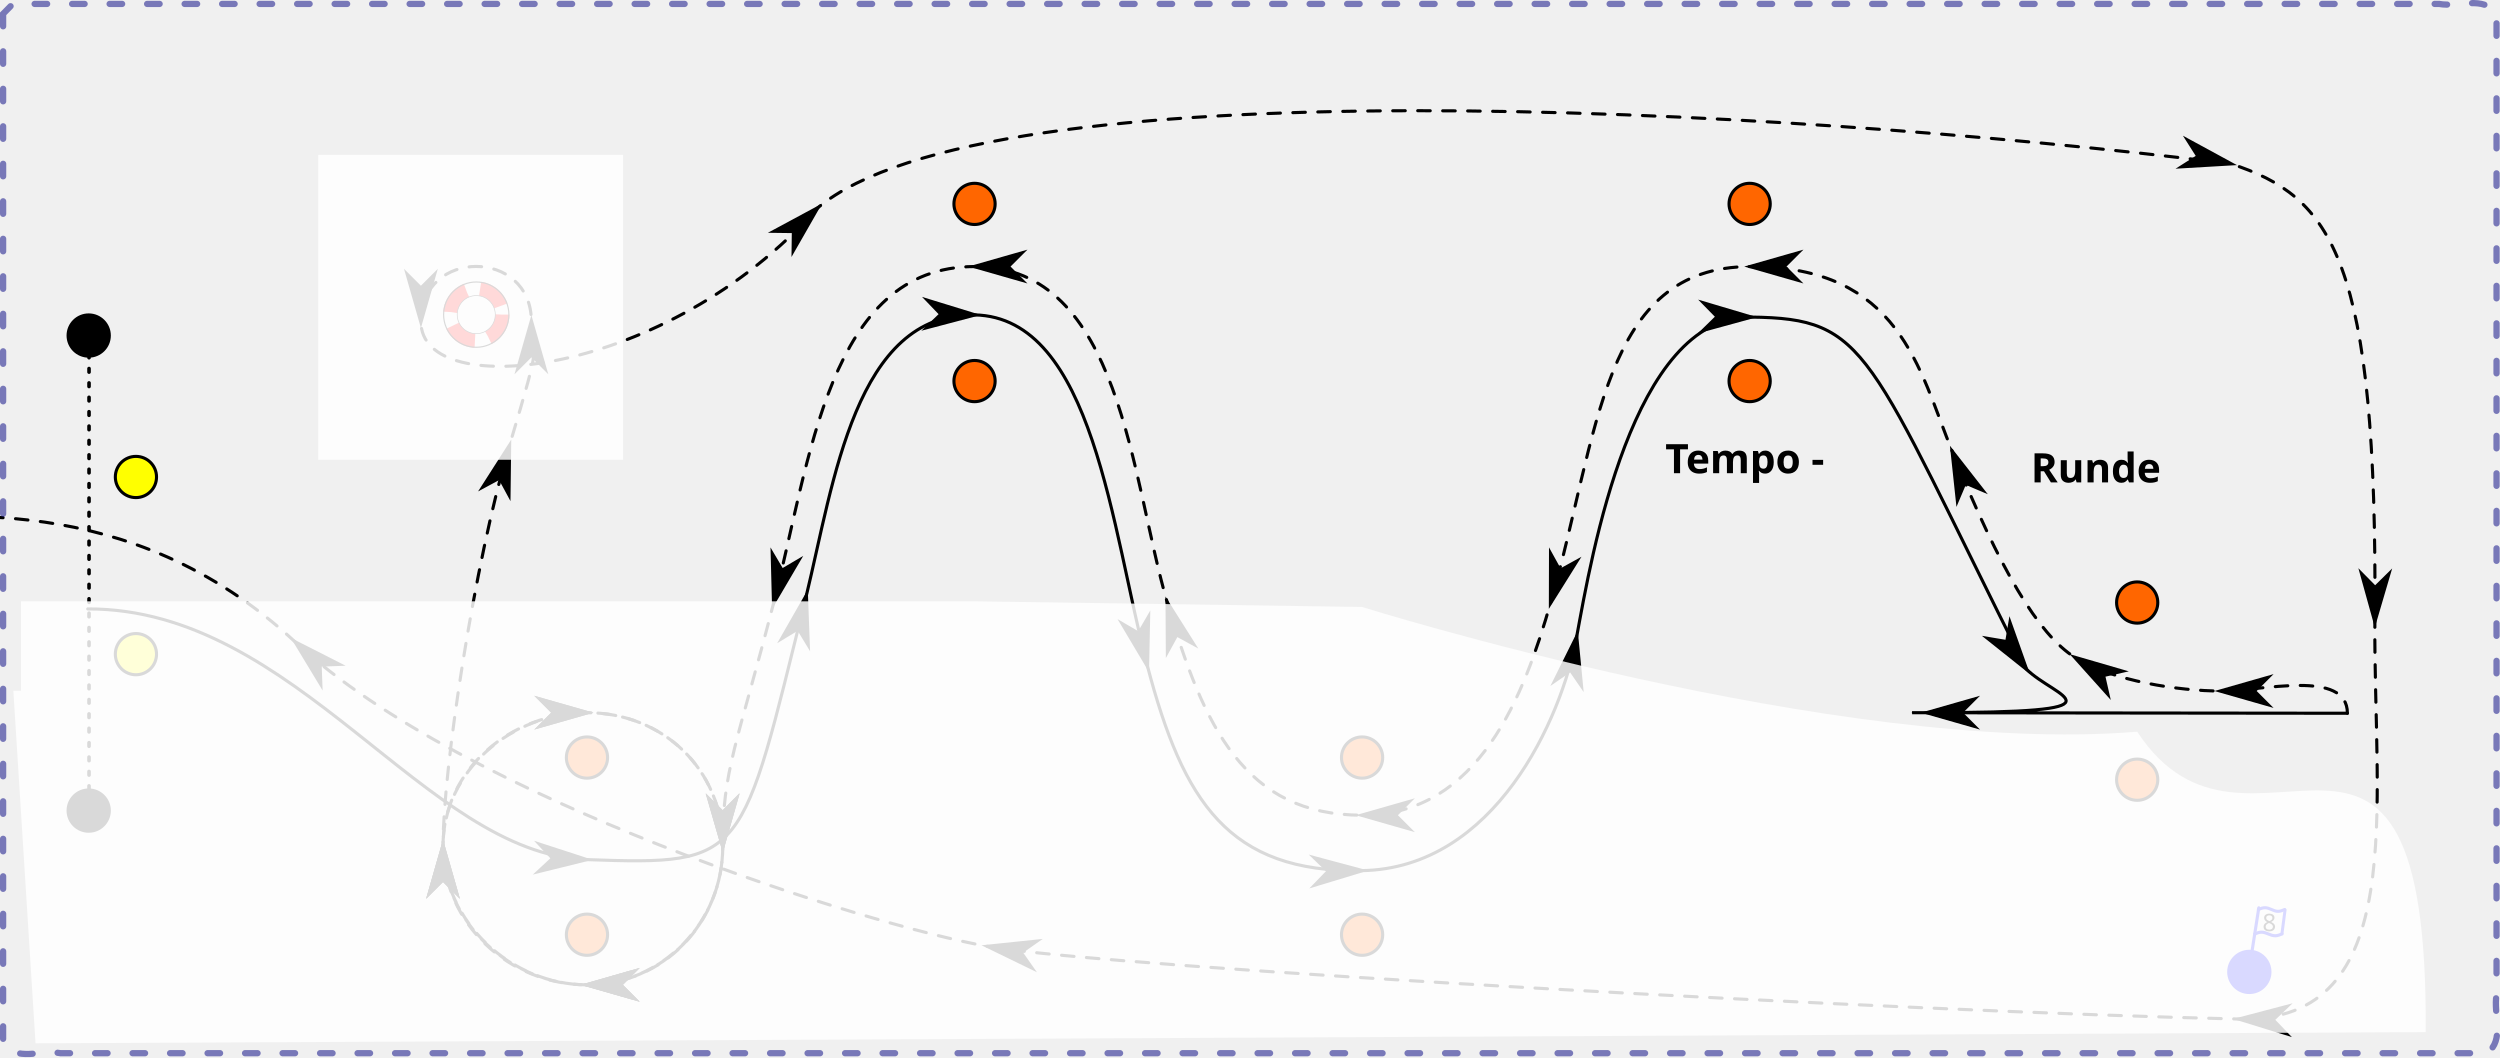
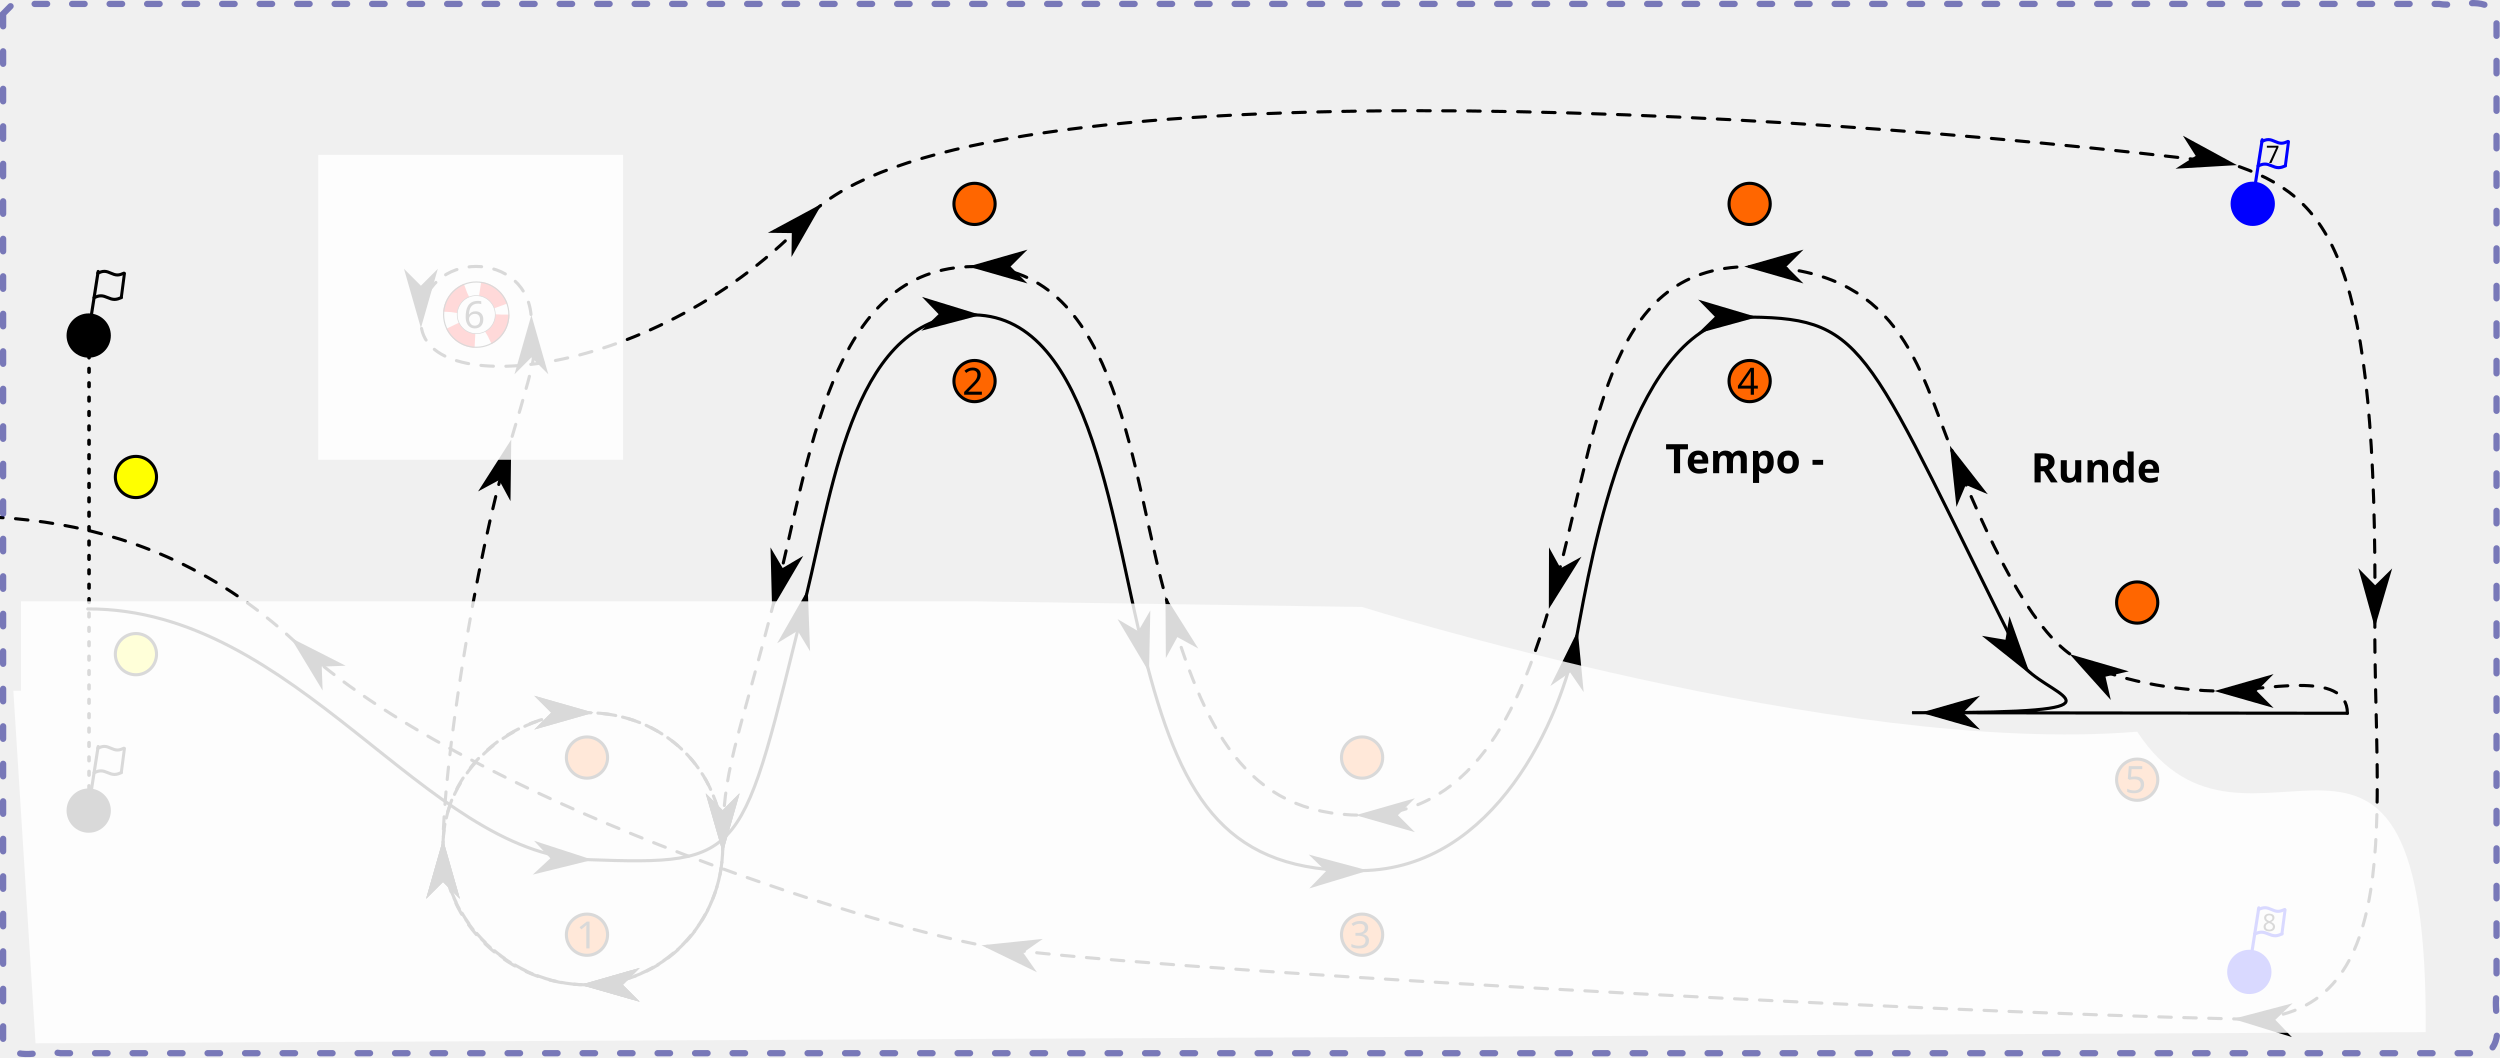
<svg xmlns="http://www.w3.org/2000/svg" version="1.0" id="svg3641" height="360.829" width="853.326" style="enable-background:new" xml:space="preserve">
  <defs id="arrows">
    <marker id="RazorWire" refX="0" refY="0" orient="auto" style="overflow:visible">
      <path id="path5527" style="fill:#34ff00;fill-opacity:1;fill-rule:evenodd;stroke:#34ff00;stroke-width:0.085pt;stroke-opacity:1" d="M 0.019,-0.632 V 0.595 L -6.621,2.568 H 9.113 L 2.979,0.595 V -0.632 L 9.166,-2.472 H -6.594 Z" />
    </marker>
    <marker orient="auto" refY="0" refX="0" id="Scissors" style="overflow:visible">
      <path id="schere" d="M 9.696,-3.847 C 8.661,-5.095 6.794,-5.052 5.4,-4.515 l -8.76,3.283 c -2.548,-1.394 -5.065,-0.995 -5.065,-1.673 0,-0.53 0.487,-0.414 0.414,-1.795 -0.07,-1.326 -1.454,-2.307 -2.763,-2.22 -1.309,-0.008 -2.666,0.995 -2.678,2.379 -0.098,1.393 1.074,2.688 2.461,2.779 1.624,0.242 4.499,-0.742 5.848,1.676 C -6.148,1.766 -7.931,1.771 -9.543,1.679 -10.882,1.602 -12.489,1.985 -13.128,3.301 c -0.617,1.261 -0.012,3.056 1.405,3.442 1.43,0.525 3.393,-0.138 3.733,-1.782 0.262,-1.267 -0.635,-1.862 -0.291,-2.322 0.26,-0.347 1.91,-0.146 4.85,-1.466 L 6.055,4.515 C 7.253,4.85 8.718,4.839 9.78,3.66 L -0.055,-0.057 Z M -9.832,-5.874 c 1.381,0.771 1.268,2.862 -0.167,3.268 -1.298,0.452 -2.956,-0.81 -2.542,-2.216 0.242,-1.154 1.764,-1.579 2.709,-1.052 z m 0.06,8.552 c 1.441,0.532 1.196,2.97 -0.269,3.298 -0.972,0.337 -2.361,-0.148 -2.459,-1.293 -0.189,-1.392 1.446,-2.65 2.728,-2.005 z" style="fill:#34ff00;fill-opacity:1;stroke:#34ff00;stroke-width:1.067;stroke-opacity:1" />
    </marker>
    <marker orient="auto" refY="0" refX="0" id="Legs" style="overflow:visible">
      <g id="g5494" transform="scale(-0.7)" style="fill:#34ff00;fill-opacity:1;stroke:#34ff00;stroke-opacity:1">
        <g id="g5496" transform="matrix(0,-1,-1,0,22.0892,22.73484)" style="fill:#34ff00;fill-opacity:1;stroke:#34ff00;stroke-opacity:1">
          <path id="path5498" d="m 22.636,22.054 c -7.371,5.036 -2.618,7.047 -6.23,14.339" style="fill:#34ff00;fill-opacity:1;fill-rule:evenodd;stroke:#34ff00;stroke-width:1.067pt;stroke-opacity:1" />
          <path id="path5500" d="m 22.825,21.918 c -1.451,8.904 3.772,9.355 4.805,14.747" style="fill:#34ff00;fill-opacity:1;fill-rule:evenodd;stroke:#34ff00;stroke-width:1.067pt;stroke-opacity:1" />
        </g>
        <path id="path5502" d="m -15.029,-7.181 -0.984,4.313 4.227,-1.305 z" style="fill:#34ff00;fill-opacity:1;fill-rule:evenodd;stroke:#34ff00;stroke-width:1.067pt;stroke-opacity:1" />
        <path id="path5504" d="m -16.23,4.861 1.999,3.946 2.418,-3.704 z" style="fill:#34ff00;fill-opacity:1;fill-rule:evenodd;stroke:#34ff00;stroke-width:1.067pt;stroke-opacity:1" />
      </g>
    </marker>
    <linearGradient id="linearGradient5477">
      <stop style="stop-color:#57e307;stop-opacity:1;" offset="0" id="stop5479" />
    </linearGradient>
    <marker style="overflow:visible" id="Arrow1Lend" refX="0" refY="0" orient="auto">
      <path style="fill-rule:evenodd;stroke:#000000;stroke-width:0.853pt;marker-start:none" d="M -10.667,0 -14.933,4.267 0,0 -14.933,-4.267 Z" id="path3104" />
    </marker>
    <marker style="overflow:visible" id="Arrow1Lstart" refX="0" refY="0" orient="auto">
      <path style="fill-rule:evenodd;stroke:#000000;stroke-width:0.853pt;marker-start:none" d="M 10.667,0 14.933,-4.267 0,0 14.933,4.267 Z" id="path3282" />
    </marker>
    <marker style="overflow:visible" id="Arrow1Lstart-7" refX="0" refY="0" orient="auto">
      <path style="fill-rule:evenodd;stroke:#000000;stroke-width:0.853pt;marker-start:none" d="M 10.667,0 14.933,-4.267 0,0 14.933,4.267 Z" id="path3282-4" />
    </marker>
    <marker style="overflow:visible" id="Arrow1Lend-6" refX="0" refY="0" orient="auto">
      <path style="fill-rule:evenodd;stroke:#000000;stroke-width:0.853pt;marker-start:none" d="M -10.667,0 -14.933,4.267 0,0 -14.933,-4.267 Z" id="path3104-0" />
    </marker>
  </defs>
  <g transform="translate(-215.4445,-435.3955)" style="display:inline" id="Parcours">
    <defs id="defs2076" />
    <g id="g1" />
    <g id="layer6" style="display:inline">
      <g transform="translate(18.94796,85.04597)" id="Zeitnahme" style="display:inline">
        <g id="g13156" transform="translate(-177.6378,-94.48819)">
          <path style="fill:#000000;fill-opacity:1;stroke:#000000;stroke-width:1.762" d="m 411.087,559.37 c 0,-3.685 -2.986,-6.678 -6.678,-6.678 -3.683,0 -6.678,2.987 -6.678,6.678 0,3.685 2.987,6.678 6.678,6.678 3.685,0 6.678,-2.987 6.678,-6.678 z" id="path13158" />
        </g>
        <g id="g13172" transform="translate(-177.6378,67.66194)">
          <path style="fill:#000000;fill-opacity:1;stroke:#000000;stroke-width:1.762" d="m 411.087,559.37 c 0,-3.685 -2.986,-6.678 -6.678,-6.678 -3.683,0 -6.678,2.987 -6.678,6.678 0,3.685 2.987,6.678 6.678,6.678 3.685,0 6.678,-2.987 6.678,-6.678 z" id="path13174" />
        </g>
        <path style="fill:none;stroke:#000000;stroke-width:1.228;stroke-linecap:round;stroke-linejoin:miter;stroke-miterlimit:4;stroke-dasharray:1.228, 3.684;stroke-dashoffset:0;stroke-opacity:1" d="m 226.886,466.315 c 0,23.379 0,46.759 0,70.138 0,19.991 0,67.885 0,87.271" id="path14169" />
      </g>
      <g transform="translate(113.4362,157.2769)" id="Tor1" style="display:inline;fill:#ff6600">
        <path style="fill:#ff6600;stroke:#000000;stroke-width:1.056" d="m 309.393,536.693 c 0,-3.883 -3.149,-7.032 -7.031,-7.032 -3.881,0 -7.031,3.148 -7.031,7.032 0,3.883 3.15,7.031 7.031,7.031 3.882,0 7.031,-3.147 7.031,-7.031 z" id="Tor1_innen" />
        <path style="fill:#ff6600;stroke:#000000;stroke-width:1.056" d="m 309.393,597.166 c 0,-3.883 -3.149,-7.032 -7.031,-7.032 -3.881,0 -7.031,3.148 -7.031,7.032 0,3.883 3.15,7.031 7.031,7.031 3.882,0 7.031,-3.147 7.031,-7.031 z" id="Tor1_aussen" />
      </g>
      <g transform="translate(226.8221,-31.69941)" id="Tor2" style="display:inline;fill:#ff6600">
        <path style="fill:#ff6600;stroke:#000000;stroke-width:1.056" d="m 328.291,536.693 c 0,-3.883 -3.149,-7.032 -7.031,-7.032 -3.881,0 -7.031,3.148 -7.031,7.032 0,3.883 3.15,7.031 7.031,7.031 3.882,0 7.031,-3.147 7.031,-7.031 z" id="Tor2_aussen" />
        <path style="fill:#ff6600;stroke:#000000;stroke-width:1.056" d="m 328.291,597.166 c 0,-3.883 -3.149,-7.032 -7.031,-7.032 -3.881,0 -7.031,3.148 -7.031,7.032 0,3.883 3.15,7.031 7.031,7.031 3.882,0 7.031,-3.147 7.031,-7.031 z" id="Tor2_innen" />
      </g>
      <g transform="translate(340.2078,157.2769)" id="Tor3" style="display:inline;fill:#ff6600">
        <path style="fill:#ff6600;stroke:#000000;stroke-width:1.056" d="m 347.189,536.693 c 0,-3.883 -3.149,-7.032 -7.031,-7.032 -3.881,0 -7.031,3.148 -7.031,7.032 0,3.883 3.15,7.031 7.031,7.031 3.882,0 7.031,-3.147 7.031,-7.031 z" id="Tor3_innen" />
        <path style="fill:#ff6600;stroke:#000000;stroke-width:1.056" d="m 347.189,597.166 c 0,-3.883 -3.149,-7.032 -7.031,-7.032 -3.881,0 -7.031,3.148 -7.031,7.032 0,3.883 3.15,7.031 7.031,7.031 3.882,0 7.031,-3.147 7.031,-7.031 z" id="Tor3_aussen" />
      </g>
      <g transform="translate(453.5935,-31.69941)" id="Tor4" style="display:inline;fill:#ff6600">
        <path style="fill:#ff6600;stroke:#000000;stroke-width:1.056" d="m 366.086,536.693 c 0,-3.883 -3.149,-7.032 -7.031,-7.032 -3.881,0 -7.031,3.148 -7.031,7.032 0,3.883 3.15,7.031 7.031,7.031 3.882,0 7.031,-3.147 7.031,-7.031 z" id="Tor4_aussen" />
        <path style="fill:#ff6600;stroke:#000000;stroke-width:1.056" d="m 366.086,597.166 c 0,-3.883 -3.149,-7.032 -7.031,-7.032 -3.881,0 -7.031,3.148 -7.031,7.032 0,3.883 3.15,7.031 7.031,7.031 3.882,0 7.031,-3.147 7.031,-7.031 z" id="Tor4_innen" />
      </g>
      <g transform="translate(566.9793,104.3635)" id="Tor5" style="display:inline;fill:#ff6600">
        <path style="fill:#ff6600;stroke:#000000;stroke-width:1.056" d="m 384.984,536.693 c 0,-3.883 -3.149,-7.032 -7.031,-7.032 -3.881,0 -7.031,3.148 -7.031,7.032 0,3.883 3.15,7.031 7.031,7.031 3.882,0 7.031,-3.147 7.031,-7.031 z" id="Tor5_oben" />
        <path style="fill:#ff6600;stroke:#000000;stroke-width:1.056" d="m 384.984,597.166 c 0,-3.883 -3.149,-7.032 -7.031,-7.032 -3.881,0 -7.031,3.148 -7.031,7.032 0,3.883 3.15,7.031 7.031,7.031 3.882,0 7.031,-3.147 7.031,-7.031 z" id="Tor5_unten" />
      </g>
      <g transform="translate(18.94796,138.3793)" id="Schikane" style="display:inline">
        <g style="fill:none" id="Ring">
          <ellipse id="path8826" style="fill:none;stroke:#ff0000;stroke-width:4.821;stroke-linecap:butt;stroke-linejoin:round;stroke-miterlimit:4;stroke-dasharray:9.643, 4.821;stroke-dashoffset:0;stroke-opacity:1" cx="359.055" cy="404.409" rx="8.928" ry="8.928" />
          <ellipse style="display:inline;fill:none;stroke:#000000;stroke-width:0.229;stroke-linecap:round;stroke-linejoin:round;stroke-miterlimit:4;stroke-dasharray:none;stroke-dashoffset:0;stroke-opacity:1" id="path3620" cx="359.055" cy="404.409" rx="6.5" ry="6.5" />
          <ellipse style="display:inline;fill:none;stroke:#000000;stroke-width:0.393;stroke-linecap:round;stroke-linejoin:round;stroke-miterlimit:4;stroke-dasharray:none;stroke-dashoffset:0;stroke-opacity:1" id="path2733" cx="359.055" cy="404.409" rx="11.142" ry="11.142" />
        </g>
      </g>
      <g transform="translate(-40.52031,61.51377)" id="Start+Ziel" style="display:inline">
        <path style="fill:#ffff00;stroke:#000000;stroke-width:1.056" d="m 309.393,536.693 c 0,-3.883 -3.149,-7.032 -7.031,-7.032 -3.881,0 -7.031,3.148 -7.031,7.032 0,3.883 3.15,7.031 7.031,7.031 3.882,0 7.031,-3.147 7.031,-7.031 z" id="Tor1_innen-7" />
        <path style="fill:#ffff00;stroke:#000000;stroke-width:1.056" d="m 309.393,597.166 c 0,-3.883 -3.149,-7.032 -7.031,-7.032 -3.881,0 -7.031,3.148 -7.031,7.032 0,3.883 3.15,7.031 7.031,7.031 3.882,0 7.031,-3.147 7.031,-7.031 z" id="Tor1_aussen-3" />
      </g>
    </g>
  </g>
+   <g transform="translate(-215.4445,-435.3955)" style="display:inline" id="ParcoursLabel">
+     <defs id="defs2832" />
+     <g id="g3113" style="display:inline">
+       <text xml:space="preserve" style="font-style:normal;font-weight:normal;font-size:12.8px;line-height:0%;font-family:'Arial Black';display:inline;fill:#000000;fill-opacity:1;stroke:none;stroke-width:1.067" x="373.691" y="547.37" id="text3034">
+         <tspan id="tspan3032" x="373.691" y="547.37" style="font-size:12.8px;line-height:1.25;stroke-width:1.067">6</tspan>
+       </text>
+       <text xml:space="preserve" style="font-style:normal;font-weight:normal;font-size:12.8px;line-height:0%;font-family:'Arial Black';display:inline;fill:#000000;fill-opacity:1;stroke:none;stroke-width:1.067" x="412.13" y="759.102" id="text3038">
+         <tspan id="tspan3036" x="412.13" y="759.102" style="font-size:12.8px;line-height:1.25;stroke-width:1.067">1</tspan>
+       </text>
+       <text xml:space="preserve" style="font-style:normal;font-weight:normal;font-size:12.8px;line-height:0%;font-family:'Arial Black';display:inline;fill:#000000;fill-opacity:1;stroke:none;stroke-width:1.067" x="808.383" y="570.125" id="text3042">
+         <tspan id="tspan3040" x="808.383" y="570.125" style="font-size:12.8px;line-height:1.25;stroke-width:1.067">4</tspan>
+       </text>
+       <text xml:space="preserve" style="font-style:normal;font-weight:normal;font-size:12.8px;line-height:0%;font-family:'Arial Black';display:inline;fill:#000000;fill-opacity:1;stroke:none;stroke-width:1.067" x="940.704" y="706.032" id="text3046">
+         <tspan id="tspan3044" x="940.704" y="706.032" style="font-size:12.8px;line-height:1.25;stroke-width:1.067">5</tspan>
+       </text>
+       <text xml:space="preserve" style="font-style:normal;font-weight:normal;font-size:12.8px;line-height:0%;font-family:'Arial Black';display:inline;fill:#000000;fill-opacity:1;stroke:none;stroke-width:1.067" x="676.131" y="759.024" id="text3050">
+         <tspan id="tspan3048" x="676.131" y="759.024" style="font-size:12.8px;line-height:1.25;stroke-width:1.067">3</tspan>
+       </text>
+       <g transform="translate(579.9631,-35.51099)" id="g3068" style="display:inline">
+         <path id="path3052" d="m 411.087,540.472 c 0,-3.685 -2.986,-6.678 -6.678,-6.678 -3.683,0 -6.678,2.987 -6.678,6.678 0,3.685 2.987,6.678 6.678,6.678 3.685,0 6.678,-2.987 6.678,-6.678 z" style="fill:#0000ff;fill-opacity:1;stroke:#0000ff;stroke-width:1.762" />
+         <g style="stroke:#0000ff" id="g3062">
+           <path id="path3054" d="m 407.511,519.18 c 0.372,-0.161 0.745,-0.325 1.117,-0.438 0.372,-0.114 0.744,-0.181 1.117,-0.181 0.372,0 0.744,0.063 1.117,0.181 0.372,0.113 0.744,0.273 1.116,0.438 0.369,0.16 0.745,0.321 1.117,0.434 0.369,0.114 0.745,0.181 1.117,0.181 0.368,0 0.745,-0.064 1.117,-0.181 0.368,-0.113 0.744,-0.274 1.117,-0.434" style="fill:none;stroke:#0000ff;stroke-width:1.052;stroke-linecap:round;stroke-linejoin:round" />
+           <path id="path3056" d="m 407.643,518.601 -2.7,17.3 v 0.258 0" style="fill:none;stroke:#0000ff;stroke-width:1.067;stroke-linecap:round;stroke-linejoin:round" />
+           <path id="path3058" d="m 406.246,527.522 c 0.384,-0.158 0.775,-0.317 1.163,-0.429 0.383,-0.113 0.775,-0.179 1.163,-0.179 0.383,0 0.774,0.062 1.163,0.179 0.387,0.112 0.774,0.271 1.163,0.429 0.387,0.159 0.774,0.317 1.162,0.433 0.388,0.109 0.775,0.175 1.163,0.175 0.388,0 0.775,-0.062 1.163,-0.175 0.387,-0.112 0.775,-0.271 1.163,-0.433" style="fill:none;stroke:#0000ff;stroke-width:1.067;stroke-linecap:round;stroke-linejoin:round" />
+           <path id="path3060" d="m 416.604,519.31 -1.039,7.969 v 0.12 0" style="fill:none;stroke:#0000ff;stroke-width:1.024;stroke-linecap:round" />
+         </g>
+         <text xml:space="preserve" style="font-style:normal;font-weight:normal;font-size:12.8px;line-height:0%;font-family:'Arial Black';fill:#000000;fill-opacity:1;stroke:none;stroke-width:1.067" x="408.873" y="526.543" id="text3066">
+           <tspan id="tspan3064" x="408.873" y="526.543" style="font-size:8.242px;line-height:1.25;stroke-width:1.067">7</tspan>
+         </text>
+       </g>
+       <text xml:space="preserve" style="font-style:normal;font-weight:normal;font-size:12.8px;line-height:0%;font-family:'Arial Black';display:inline;fill:#000000;fill-opacity:1;stroke:none;stroke-width:1.067" x="543.926" y="570.125" id="text3090">
+         <tspan id="tspan3088" x="543.926" y="570.125" style="font-size:12.8px;line-height:1.25;stroke-width:1.067">2</tspan>
+       </text>
+       <g id="g3100">
+         <path id="path3092" d="m 248.821,528.636 c 0.372,-0.161 0.745,-0.325 1.117,-0.438 0.372,-0.114 0.744,-0.181 1.117,-0.181 0.372,0 0.744,0.063 1.117,0.181 0.372,0.113 0.744,0.273 1.116,0.438 0.369,0.16 0.745,0.321 1.117,0.434 0.369,0.114 0.745,0.181 1.117,0.181 0.368,0 0.745,-0.064 1.117,-0.181 0.368,-0.113 0.744,-0.274 1.117,-0.434" style="display:inline;fill:none;stroke:#000000;stroke-width:1.052;stroke-linecap:round;stroke-linejoin:round" />
+         <path id="path3094" d="m 248.953,528.057 -2.7,17.3 v 0.258 0" style="display:inline;fill:none;stroke:#000000;stroke-width:1.067;stroke-linecap:round;stroke-linejoin:round" />
+         <path id="path3096" d="m 247.556,536.977 c 0.384,-0.158 0.775,-0.317 1.163,-0.429 0.383,-0.113 0.775,-0.179 1.163,-0.179 0.383,0 0.774,0.062 1.163,0.179 0.387,0.112 0.774,0.271 1.163,0.429 0.387,0.159 0.774,0.317 1.162,0.433 0.388,0.109 0.775,0.175 1.163,0.175 0.388,0 0.775,-0.062 1.163,-0.175 0.387,-0.112 0.775,-0.271 1.163,-0.433" style="display:inline;fill:none;stroke:#000000;stroke-width:1.067;stroke-linecap:round;stroke-linejoin:round" />
+         <path id="path3098" d="m 257.914,528.766 -1.039,7.969 v 0.12 0" style="display:inline;fill:none;stroke:#000000;stroke-width:1.024;stroke-linecap:round" />
+       </g>
+       <g id="g3111">
+         <path id="path3102" d="m 248.821,690.786 c 0.372,-0.161 0.745,-0.325 1.117,-0.438 0.372,-0.114 0.744,-0.181 1.117,-0.181 0.372,0 0.744,0.063 1.117,0.181 0.372,0.113 0.744,0.273 1.116,0.438 0.369,0.16 0.745,0.321 1.117,0.434 0.369,0.114 0.745,0.181 1.117,0.181 0.368,0 0.745,-0.064 1.117,-0.181 0.368,-0.113 0.744,-0.274 1.117,-0.434" style="display:inline;fill:none;stroke:#000000;stroke-width:1.052;stroke-linecap:round;stroke-linejoin:round" />
+         <path id="path3105" d="m 248.953,690.207 -2.7,17.3 v 0.258 0" style="display:inline;fill:none;stroke:#000000;stroke-width:1.067;stroke-linecap:round;stroke-linejoin:round" />
+         <path id="path3107" d="m 247.556,699.127 c 0.384,-0.158 0.775,-0.317 1.163,-0.429 0.383,-0.113 0.775,-0.179 1.163,-0.179 0.383,0 0.774,0.062 1.163,0.179 0.387,0.112 0.774,0.271 1.163,0.429 0.387,0.159 0.774,0.317 1.162,0.433 0.388,0.109 0.775,0.175 1.163,0.175 0.388,0 0.775,-0.062 1.163,-0.175 0.387,-0.112 0.775,-0.271 1.163,-0.433" style="display:inline;fill:none;stroke:#000000;stroke-width:1.067;stroke-linecap:round;stroke-linejoin:round" />
+         <path id="path3109" d="m 257.914,690.916 -1.039,7.969 v 0.12 0" style="display:inline;fill:none;stroke:#000000;stroke-width:1.024;stroke-linecap:round" />
+       </g>
+     </g>
+   </g>
  <g transform="translate(363.3543,-208.7303)" id="SpeedbojeKlasse7" style="display:inline;enable-background:new">
    <path id="path2174" d="m 411.087,540.472 c 0,-3.685 -2.986,-6.678 -6.678,-6.678 -3.683,0 -6.678,2.987 -6.678,6.678 0,3.685 2.987,6.678 6.678,6.678 3.685,0 6.678,-2.987 6.678,-6.678 z" style="fill:#0000ff;fill-opacity:1;stroke:#0000ff;stroke-width:1.762" />
    <g style="fill:none;stroke:#0000ff" id="g2184">
      <path id="path2176" d="m 407.511,519.18 c 0.372,-0.161 0.745,-0.325 1.117,-0.438 0.372,-0.114 0.744,-0.181 1.117,-0.181 0.372,0 0.744,0.063 1.117,0.181 0.372,0.113 0.744,0.273 1.116,0.438 0.369,0.16 0.745,0.321 1.117,0.434 0.369,0.114 0.745,0.181 1.117,0.181 0.368,0 0.745,-0.064 1.117,-0.181 0.368,-0.113 0.744,-0.274 1.117,-0.434" style="fill:none;stroke:#0000ff;stroke-width:1.052;stroke-linecap:round;stroke-linejoin:round" />
      <path id="path2178" d="m 407.643,518.601 -2.7,17.3 v 0.258 0" style="fill:none;stroke:#0000ff;stroke-width:1.067;stroke-linecap:round;stroke-linejoin:round" />
      <path id="path2180" d="m 406.246,527.522 c 0.384,-0.158 0.775,-0.317 1.163,-0.429 0.383,-0.113 0.775,-0.179 1.163,-0.179 0.383,0 0.774,0.062 1.163,0.179 0.387,0.112 0.774,0.271 1.163,0.429 0.387,0.159 0.774,0.317 1.162,0.433 0.388,0.109 0.775,0.175 1.163,0.175 0.388,0 0.775,-0.062 1.163,-0.175 0.387,-0.112 0.775,-0.271 1.163,-0.433" style="fill:none;stroke:#0000ff;stroke-width:1.067;stroke-linecap:round;stroke-linejoin:round" />
      <path id="path2182" d="m 416.604,519.31 -1.039,7.969 v 0.12 0" style="fill:none;stroke:#0000ff;stroke-width:1.024;stroke-linecap:round" />
    </g>
    <text xml:space="preserve" style="font-style:normal;font-weight:normal;font-size:12.8px;line-height:0%;font-family:'Arial Black';fill:#000000;fill-opacity:1;stroke:none;stroke-width:1.067" x="408.873" y="526.543" id="text2188">
      <tspan id="tspan2186" x="408.873" y="526.543" style="font-size:8.242px;line-height:1.25;stroke-width:1.067">8</tspan>
    </text>
  </g>
  <g id="Klasse7_rc2" style="display:inline" transform="translate(-215.4445,-435.3955)">
    <path style="display:inline;fill:none;stroke:#000000;stroke-width:1.066;stroke-linecap:round;stroke-linejoin:round;stroke-miterlimit:4;stroke-dasharray:4.263, 4.263;stroke-dashoffset:0;stroke-opacity:1;marker-start:none;marker-mid:url(#Arrow1Lstart);marker-end:none" d="m 169.627,612.629 c 24.841,0 89.242,-11.354 146.676,41.981 57.434,53.335 194.986,96.544 236.341,103.831 41.355,7.287 314.426,22.355 427.214,24.787 58.227,1.256 45.727,-72.813 46.201,-135.848 0.934,-124.03 -14.615,-144.774 -49.215,-156.108 -158.201,-19.565 -424.336,-33.736 -482.38,15.151 -51.328,57.862 -135.352,66.6 -135.352,38.727 0,-25.079 37.712,-25.079 37.712,0 0,15.274 4.503,2.236 -7.509,42.396 -12.012,40.159 -22.661,110.333 -22.663,136.631 -0.002,25.87 23.429,47.369 49.146,47.369 25.717,0 46.349,-21 46.349,-47.333 0,-26.333 -20.632,-45.56 -46.349,-45.56 -25.717,0 -49.143,19.227 -49.143,45.525 0,26.298 23.427,47.369 49.143,47.369 25.717,0 46.511,-21.463 46.349,-47.369 -0.162,-25.905 4.927,-34.694 17.386,-83.061 12.459,-48.205 18.661,-114.738 68.614,-114.738 49.951,0 53.378,72.457 65.733,114.738 12.355,42.281 26.346,72.534 66.486,72.534 40.14,0 55.394,-41.478 64.356,-72.534 16.463,-57.048 17.376,-114.738 68.292,-114.738 50.916,0 57.354,34.881 68.821,63.194 16.312,40.274 29.187,62.268 41.921,70.278 12.734,8.01 35.576,11.412 49.734,11.412 13.99,0 43.19,-7.596 43.19,7.587" id="path3310" />
    <path style="display:inline;fill:none;stroke:#000000;stroke-width:1.067;stroke-linecap:round;stroke-linejoin:round;stroke-miterlimit:4;stroke-dashoffset:0;stroke-opacity:1;marker-start:none;marker-mid:url(#Arrow1Lstart);marker-end:none" d="m 1016.681,678.851 c 0,0 -181.32,-0.198 -143.404,-0.198 71.653,0 43.372,-5.128 33.803,-14.92 -54.824,-109.218 -53.653,-119.673 -94.066,-120.105 -40.413,-0.433 -54.324,81.519 -59.43,109.238 -5.106,27.719 -27.807,78.951 -73.317,79.705 -45.51,0.754 -60.986,-23.578 -73.189,-69.9 -12.203,-46.322 -18.343,-118.973 -59.026,-119.797 -40.683,-0.824 -47.992,57.187 -57.414,95.945 -22.459,90.358 -20.057,91.969 -75.111,89.98 -55.054,-1.989 -98.673,-85.73 -170.121,-85.558" id="path3312" />
    <path style="display:inline;fill:none;stroke:#000000;stroke-width:1.067;stroke-linecap:round;stroke-linejoin:round;stroke-miterlimit:4;stroke-dasharray:4.267, 4.267;stroke-dashoffset:3.8;stroke-opacity:1;marker-start:none;marker-mid:url(#Arrow1Lstart);marker-end:none" d="m 462.148,724.213 c 0,-26.333 -20.632,-45.56 -46.349,-45.56 -25.717,0 -49.143,19.827 -49.143,45.56 0,26.47 22.661,47.333 49.143,47.333 26.47,0 46.349,-21.463 46.349,-47.333 z" id="path3314" />
    <text xml:space="preserve" style="font-style:normal;font-weight:normal;font-size:12.8px;line-height:0%;font-family:Verdana;display:inline;fill:#e6e6e6;fill-opacity:1;stroke:none;stroke-width:1.067" x="243.389" y="876.114" id="text3316">
      <tspan x="243.389" y="876.114" id="tspan3318" style="font-size:19.2px;line-height:1.25;stroke-width:1.067">Ablegen - Startlinie - in den Parcours, d.h. außen um die Tore 1 - 2 - 3 - 4 -</tspan>
      <tspan x="243.389" y="900.114" id="tspan3320" style="font-size:19.2px;line-height:1.25;stroke-width:1.067">rückwärts durch das Tor 5 - vorwärts wieder in den Parcours, d.h. durch die Tore</tspan>
      <tspan x="243.389" y="924.114" id="tspan3322" style="font-size:19.2px;line-height:1.25;stroke-width:1.067">4 - 3 - 2 - schnelle Umkreisung des Tores 1 (das Tor 1 bleibt an der Steuerbordseite!) -</tspan>
      <tspan x="243.389" y="948.114" id="tspan3324" style="font-size:19.2px;line-height:1.25;stroke-width:1.067">Schikane an der Tonne 6 - Temporunde: <tspan style="font-weight:bold;font-size:19.2px;fill:#e6e6e6;stroke-width:1.067" id="tspan3326">außen</tspan> an den Toren 2 und 4, um die</tspan>
      <tspan x="243.389" y="972.114" id="tspan3328" style="font-size:19.2px;line-height:1.25;stroke-width:1.067">Tonne 7, <tspan style="font-weight:bold;font-size:19.2px;fill:#e6e6e6;stroke-width:1.067" id="tspan3330">innen</tspan> an den Toren 4 und 2 vorbei - Ziellinie - anlegen.</tspan>
    </text>
    <g id="g3332" transform="translate(18.94796,138.3793)">
      <text id="text3334" y="458.537" x="764.899" style="font-style:normal;font-weight:bold;font-size:12.8px;line-height:0%;font-family:Verdana;fill:#000000;fill-opacity:1;stroke:none;stroke-width:1.067" xml:space="preserve">
        <tspan y="458.537" x="764.899" id="tspan3336" style="font-size:13.867px;line-height:1.25;stroke-width:1.067">Tempo -</tspan>
      </text>
      <text id="text3338" y="461.668" x="889.699" style="font-style:normal;font-weight:bold;font-size:12.8px;line-height:0%;font-family:Verdana;fill:#000000;fill-opacity:1;stroke:none;stroke-width:1.067" xml:space="preserve">
        <tspan y="461.668" x="889.699" id="tspan3340" style="font-size:13.867px;line-height:1.25;stroke-width:1.067">Runde</tspan>
      </text>
    </g>
    <text xml:space="preserve" style="font-style:normal;font-weight:normal;font-size:12.8px;line-height:0%;font-family:Verdana;text-align:center;text-anchor:middle;display:inline;fill:#000000;fill-opacity:1;stroke:none;stroke-width:1.067" x="595.582" y="328.002" id="text3342">
      <tspan id="tspan3344" x="595.582" y="328.002" style="font-weight:bold;font-size:38.4px;line-height:1.25;text-align:center;text-anchor:middle;stroke-width:1.067">DMYV-Jugend</tspan>
      <tspan x="595.582" y="376.002" style="font-weight:bold;font-size:38.4px;line-height:1.25;text-align:center;text-anchor:middle;stroke-width:1.067" id="tspan3346">Motorboot-Slalom</tspan>
      <tspan x="595.582" y="424.002" id="tspan3348" style="font-weight:bold;font-size:38.4px;line-height:1.25;text-align:center;text-anchor:middle;stroke-width:1.067">Klasse 7 rc2</tspan>
    </text>
  </g>
  <g id="Export_Area" style="display:inline;opacity:1" transform="translate(-180.8124,-194.4877)">
    <path style="display:inline;opacity:0.5;fill:none;fill-opacity:1;fill-rule:nonzero;stroke:#000080;stroke-width:2.133;stroke-linecap:round;stroke-linejoin:miter;stroke-miterlimit:4;stroke-dasharray:4.267, 8.533;stroke-dashoffset:0;stroke-opacity:1" d="m 181.879,199.201 c 0,117.134 0,234.268 0,351.402 4.38,6.419 13.104,2.145 19.592,3.374 276.059,0 552.117,0 828.176,0 6.295,-4.466 2.103,-13.361 3.309,-19.977 0,-111.6 0,-223.2 0,-334.8 -4.38,-6.419 -13.104,-2.145 -19.592,-3.374 -276.059,0 -552.117,0 -828.176,0 -1.103,1.125 -2.206,2.25 -3.309,3.374 z" id="rect4816" />
    <g id="Alcatraz_2" style="display:inline">
      <path style="display:inline;opacity:0.85;fill:#ffffff;fill-opacity:1;fill-rule:nonzero;stroke:none;stroke-width:2.133;stroke-linecap:round;stroke-linejoin:miter;stroke-miterlimit:4;stroke-dasharray:4.267, 8.533;stroke-dashoffset:0;stroke-opacity:1" d="m 187.969,399.733 v 30.549 h -2.602 l 7.569,120.32 815.853,-3.817 c 0.895,-140.996 -60.538,-44.701 -98.484,-102.551 -101.724,8.455 -264.577,-42.571 -264.577,-42.571 L 513.375,399.733 Z" id="rect5805" />
      <rect style="display:inline;opacity:0.85;fill:#ffffff;fill-opacity:1;fill-rule:nonzero;stroke:none;stroke-width:2.133;stroke-linecap:round;stroke-linejoin:miter;stroke-miterlimit:4;stroke-dasharray:4.267, 8.533;stroke-dashoffset:0;stroke-opacity:1" id="rect6021" width="104.066" height="104.066" x="289.434" y="247.354" />
    </g>
    <g id="g2" />
  </g>
</svg>
